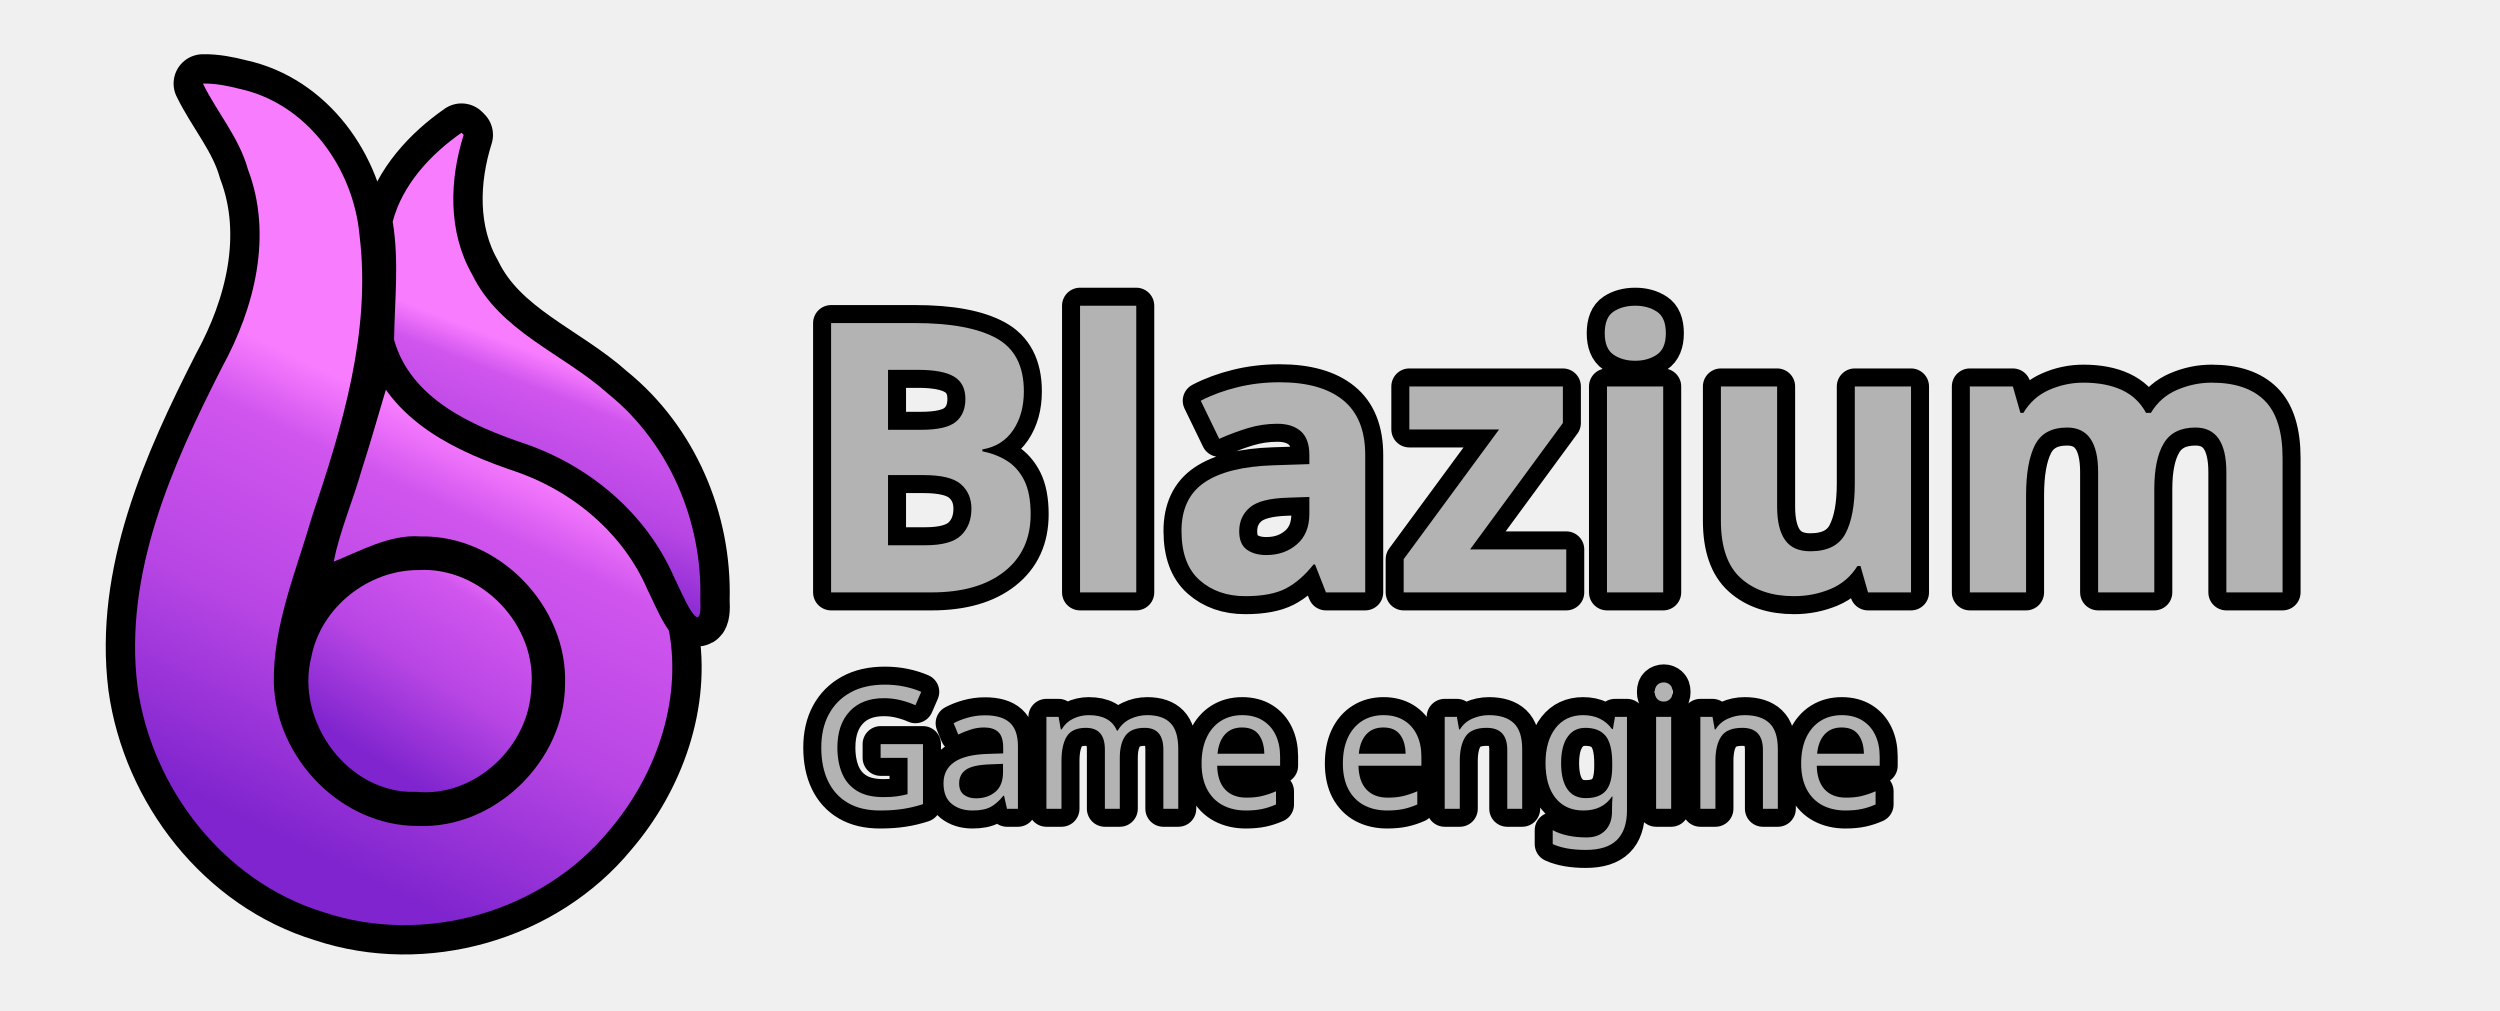
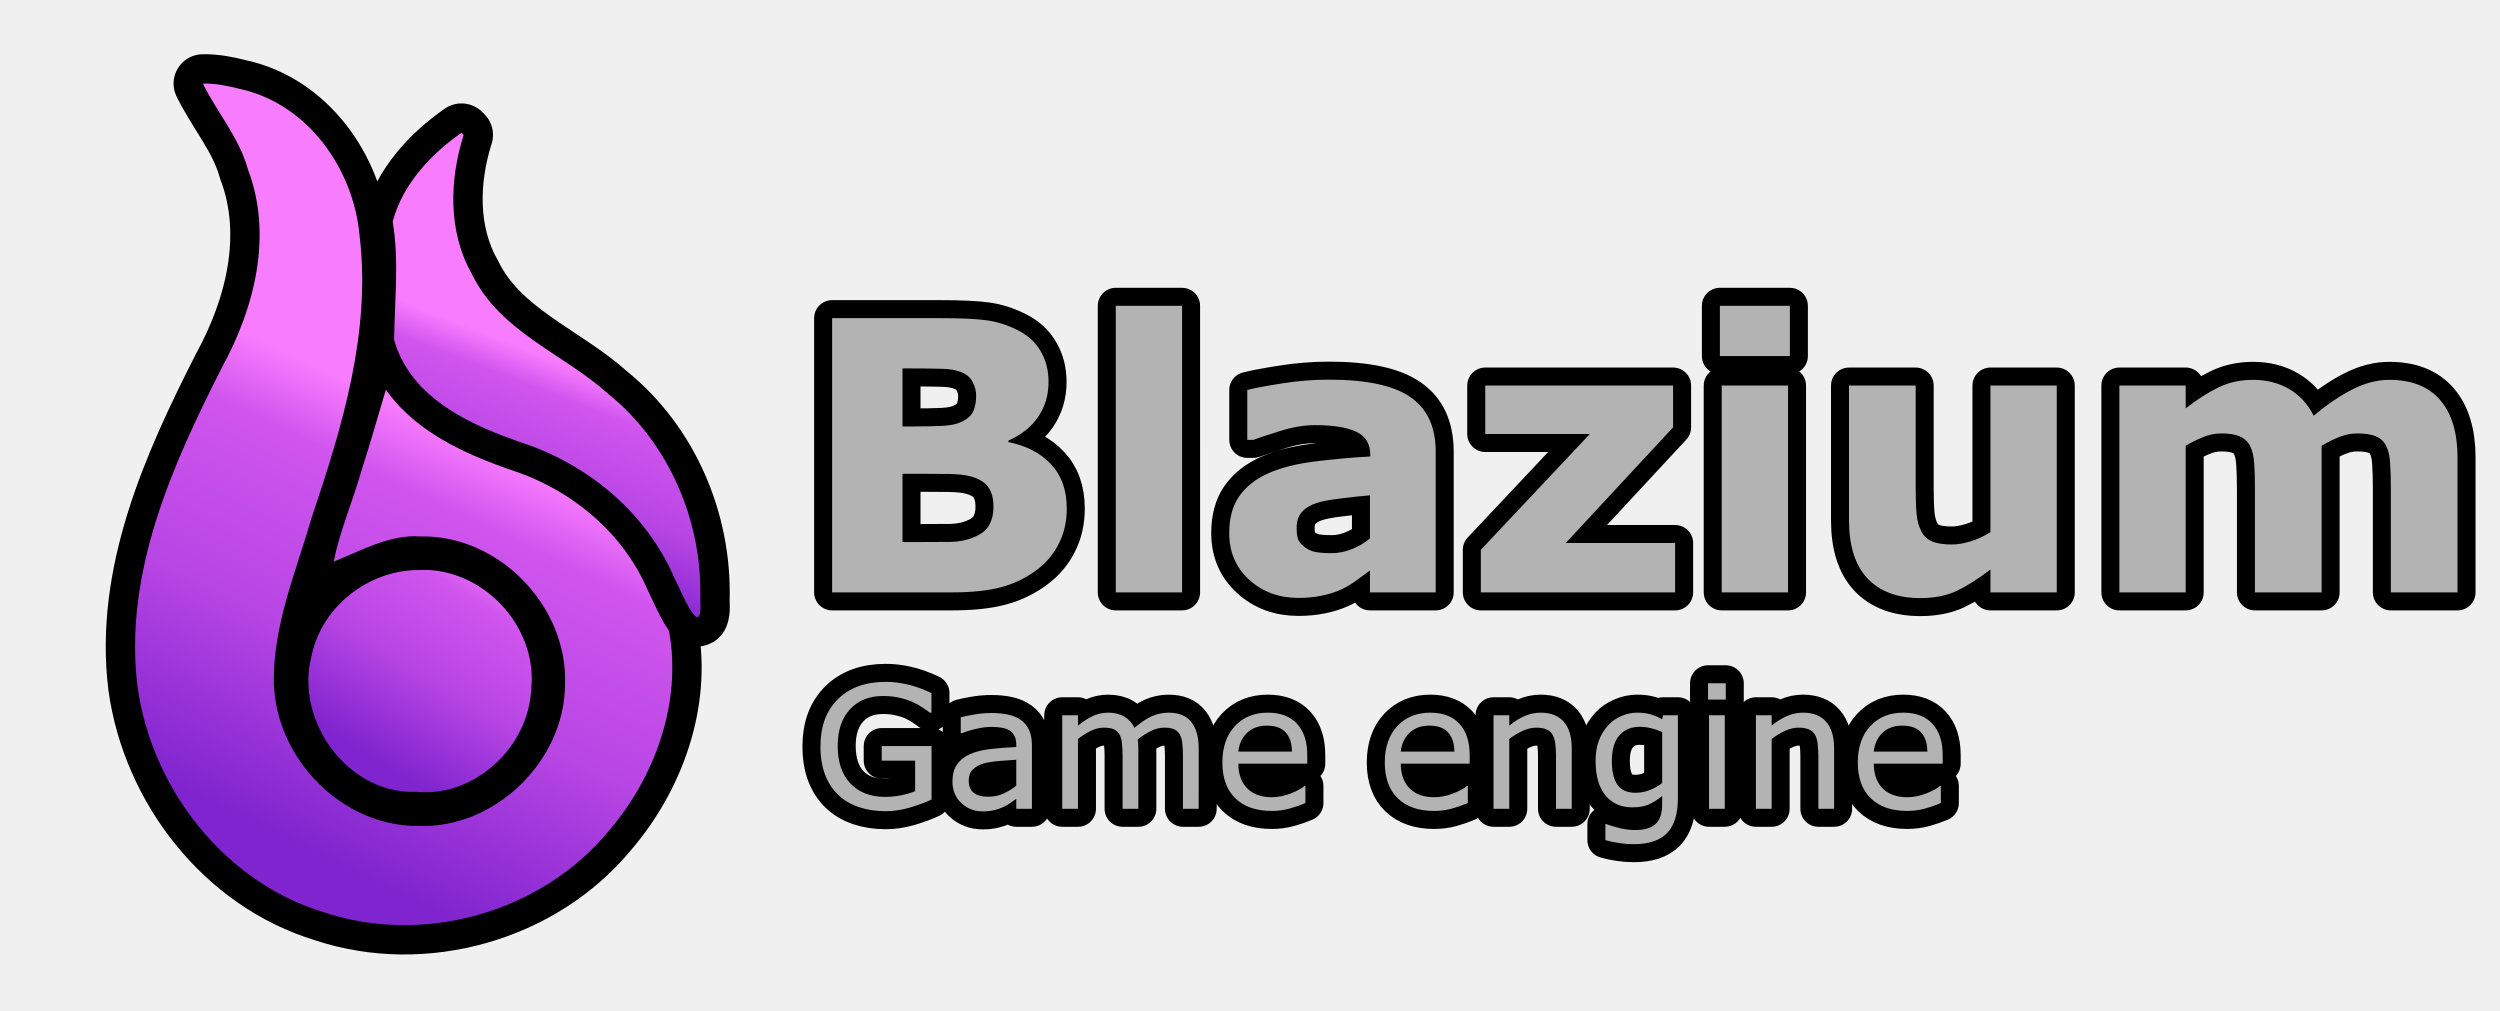
<svg xmlns="http://www.w3.org/2000/svg" xmlns:xlink="http://www.w3.org/1999/xlink" width="1024" height="414" version="1.1" id="svg15">
  <defs id="defs12">
    <linearGradient id="c">
      <stop offset=".045" stop-color="#7f24ce" id="stop1" />
      <stop offset=".468" stop-color="#b846e4" id="stop2" />
      <stop offset=".825" stop-color="#d055ee" id="stop3" />
      <stop offset="1" stop-color="#f87cfe" id="stop4" />
    </linearGradient>
    <linearGradient id="b">
      <stop offset=".045" stop-color="#7f24ce" id="stop5" />
      <stop offset=".478" stop-color="#b846e4" id="stop6" />
      <stop offset=".848" stop-color="#d055ee" id="stop7" />
      <stop offset="1" stop-color="#f87cfe" id="stop8" />
    </linearGradient>
    <linearGradient id="a">
      <stop offset=".045" stop-color="#7f24ce" id="stop9" />
      <stop offset=".468" stop-color="#b846e4" id="stop10" />
      <stop offset=".848" stop-color="#d055ee" id="stop11" />
      <stop offset="1" stop-color="#f87cfe" id="stop12" />
    </linearGradient>
    <linearGradient xlink:href="#a" id="g" x1="635.831" x2="721.822" y1="589.778" y2="368.408" gradientTransform="translate(-23.58 17.032)scale(.3755)" gradientUnits="userSpaceOnUse" />
    <linearGradient xlink:href="#b" id="f" x1="269.585" x2="488.27" y1="847.204" y2="393.079" gradientTransform="translate(-23.58 17.032)scale(.3755)" gradientUnits="userSpaceOnUse" />
    <linearGradient xlink:href="#c" id="d" x1="496.519" x2="635.831" y1="813.477" y2="589.778" gradientTransform="translate(-23.58 17.032)scale(.3755)" gradientUnits="userSpaceOnUse" />
  </defs>
  <path fill="url(#d)" stroke="#fff" stroke-linecap="round" stroke-linejoin="round" stroke-width="24.032" d="m 171.383,233.485 c 25.804,-1.42 48.862,22.764 46.218,48.475 -0.887,23.806 -23.009,44.734 -47.117,42.387 -28.001,1.028 -49.673,-29.016 -42.942,-55.389 4,-20.293 23.305,-35.468 43.84,-35.474 z" paint-order="markers stroke fill" style="mix-blend-mode:normal;stroke:#000000" id="path12" />
  <path fill="url(#f)" stroke="#fff" stroke-linecap="round" stroke-linejoin="round" stroke-width="24.032" d="m 83.117,34.229 c 5.64,11.591 14.848,22.131 18.413,35.067 10.281,26.95 2.82,56.663 -10.558,81.098 -20.491,40.237 -40.378,84.604 -34.646,130.82 5.79,41.75 35.465,80.06 76.31,92.455 41,13.686 89.303,0.054 116.792,-33.404 18.862,-21.989 29.846,-52.452 24.677,-81.403 -7.864,-32.19 -32.948,-58.979 -64.674,-68.674 -19.224,-6.423 -38.176,-16.029 -50.849,-32.3 -3.153,10.351 -6.735,23.249 -10.496,34.802 -3.55,12.511 -8.861,24.653 -11.42,37.359 10.527,-4.14 22.878,-11.287 35.646,-10.322 32.138,-0.623 60.402,28.735 59.133,60.77 -0.259,31.284 -28.775,59.065 -60.204,57.811 -31.309,0.142 -58.144,-27.571 -59.081,-58.49 -0.429,-23.462 9.107,-45.683 15.538,-67.909 12.45,-36.9 24.386,-76.078 19.574,-115.44 C 144.821,69.001 125.865,42.37 98.079,36.381 93.196,35.123 88.182,34.131 83.117,34.229 Z" paint-order="markers stroke fill" style="mix-blend-mode:normal;stroke:#000000" id="path13" />
  <path fill="url(#g)" stroke="#fff" stroke-linecap="round" stroke-linejoin="round" stroke-width="24.032" d="m 189.029,54.376 c -12.594,8.747 -24.293,21.347 -28.176,36.441 2.671,16.027 0.802,32.396 0.56,48.396 6.855,24.185 31.904,35.215 53.723,42.575 26.602,9.179 49.674,28.651 60.99,54.695 2.64,5.145 11.718,27.604 10.722,9.111 0.905,-31.9 -12.663,-63.969 -37.636,-84.196 -18.439,-16.556 -44.487,-25.509 -55.88,-49.096 -9.866,-17.307 -9.282,-38.517 -3.42,-57.042 l -0.442,-0.442 z" paint-order="markers stroke fill" style="mix-blend-mode:normal;stroke:#000000" id="path14" />
  <g fill="#414042" stroke="#fff" stroke-linejoin="round" stroke-width="14" font-family="'Inter Alia'" paint-order="stroke fill markers" id="g15" style="stroke:#000000;fill:#b3b3b3">
-     <text xml:space="preserve" x="413.602" y="245.49" font-size="12" font-weight="700" style="-inkscape-font-specification:'Inter Alia, Bold';font-variant-ligatures:normal;font-variant-caps:normal;font-variant-numeric:normal;font-variant-east-asian:normal;text-align:start;stroke:#000000;fill:#b3b3b3" transform="translate(-109.188 -15.965)scale(1.05342)" id="text14">
-       <tspan x="413.602" y="245.49" font-size="146.667" style="-inkscape-font-specification:'Inter Alia, Bold';font-variant-ligatures:normal;font-variant-caps:normal;font-variant-numeric:normal;font-variant-east-asian:normal;stroke:#000000;fill:#b3b3b3" id="tspan14">Blazium</tspan>
-     </text>
-     <text xml:space="preserve" x="418.92" y="329.631" font-size="80" font-weight="500" style="-inkscape-font-specification:'Inter Alia, Medium';font-variant-ligatures:normal;font-variant-caps:normal;font-variant-numeric:normal;font-variant-east-asian:normal;text-align:start;stroke:#000000;fill:#b3b3b3" transform="translate(-109.188 -15.965)scale(1.05342)" id="text15">
-       <tspan x="418.92" y="329.631" font-size="66.667" font-weight="400" style="-inkscape-font-specification:'Inter Alia, Normal';font-variant-ligatures:normal;font-variant-caps:normal;font-variant-numeric:normal;font-variant-east-asian:normal;stroke:#000000;fill:#b3b3b3" id="tspan15">Game engine</tspan>
-     </text>
+     <path style="font-weight:700;font-size:146.667px;-inkscape-font-specification:'Inter Alia, Bold'" d="m 518.446,212.834 q 0,7.734 -3.151,13.822 -3.079,6.087 -8.522,10.098 -6.302,4.727 -13.893,6.732 -7.52,2.005 -19.121,2.005 H 427.209 V 138.856 h 41.393 q 12.891,0 18.835,0.859 6.016,0.859 11.888,3.796 6.087,3.079 9.023,8.307 3.008,5.156 3.008,11.816 0,7.734 -4.082,13.678 -4.082,5.872 -11.53,9.167 v 0.573 q 10.456,2.077 16.543,8.594 6.159,6.517 6.159,17.188 z m -35.234,-43.828 q 0,-2.65 -1.361,-5.299 -1.289,-2.65 -4.655,-3.939 -3.008,-1.146 -7.52,-1.217 -4.44,-0.143 -12.533,-0.143 h -2.578 v 22.559 h 4.297 q 6.517,0 11.1,-0.215 4.583,-0.215 7.233,-1.432 3.724,-1.647 4.87,-4.225 1.146,-2.65 1.146,-6.087 z m 6.732,43.399 q 0,-5.085 -2.005,-7.806 -1.934,-2.793 -6.66,-4.154 -3.223,-0.931 -8.88,-1.003 -5.658,-0.072 -11.816,-0.072 h -6.016 v 26.569 h 2.005 q 11.602,0 16.615,-0.072 5.013,-0.072 9.238,-1.862 4.297,-1.79 5.872,-4.727 1.647,-3.008 1.647,-6.875 z m 73.334,33.086 H 537.496 V 134.057 h 25.781 z m 73.047,-20.983 v -16.758 q -5.228,0.43 -11.315,1.217 -6.087,0.716 -9.238,1.719 -3.867,1.217 -5.944,3.581 -2.005,2.292 -2.005,6.087 0,2.507 0.43,4.082 0.43,1.576 2.148,3.008 1.647,1.432 3.939,2.148 2.292,0.645 7.161,0.645 3.867,0 7.806,-1.576 4.01,-1.576 7.018,-4.154 z m 0,12.461 q -2.077,1.576 -5.156,3.796 -3.079,2.22 -5.801,3.509 -3.796,1.719 -7.878,2.507 -4.082,0.859 -8.952,0.859 -11.458,0 -19.193,-7.09 -7.734,-7.09 -7.734,-18.119 0,-8.809 3.939,-14.395 3.939,-5.586 11.172,-8.809 7.161,-3.223 17.76,-4.583 10.599,-1.361 21.986,-2.005 v -0.43 q 0,-6.66 -5.443,-9.167 -5.443,-2.578 -16.042,-2.578 -6.374,0 -13.607,2.292 -7.233,2.22 -10.384,3.438 h -2.363 V 166.785 q 4.082,-1.074 13.249,-2.507 9.238,-1.504 18.477,-1.504 21.986,0 31.725,6.803 9.811,6.732 9.811,21.198 v 54.714 h -25.566 z m 118.666,8.522 H 679.436 V 228.947 l 42.396,-45.046 h -40.677 v -18.835 h 73.047 v 16.257 l -41.751,44.974 h 42.539 z m 43.9,0 h -25.781 v -80.423 h 25.781 z m 0.716,-91.882 h -27.214 v -19.551 h 27.214 z m 103.77,91.882 h -25.781 v -8.88 q -7.161,5.443 -13.105,8.307 -5.944,2.793 -14.18,2.793 -13.32,0 -20.553,-7.663 -7.161,-7.663 -7.161,-22.63 v -52.35 h 25.925 v 39.889 q 0,6.087 0.358,10.169 0.43,4.01 1.862,6.66 1.361,2.65 4.082,3.867 2.793,1.217 7.734,1.217 3.294,0 7.305,-1.217 4.01,-1.217 7.734,-3.581 v -57.005 h 25.781 z m 102.982,-57.005 v 57.005 h -25.925 v -40.176 q 0,-5.872 -0.286,-9.954 -0.286,-4.154 -1.576,-6.732 -1.289,-2.578 -3.939,-3.724 -2.578,-1.217 -7.305,-1.217 -3.796,0 -7.376,1.576 -3.581,1.504 -6.445,3.223 v 57.005 h -25.781 v -80.423 h 25.781 v 8.88 q 6.66,-5.228 12.747,-8.164 6.087,-2.936 13.464,-2.936 7.949,0 14.036,3.581 6.087,3.509 9.525,10.384 7.734,-6.517 15.039,-10.241 7.305,-3.724 14.323,-3.724 13.034,0 19.766,7.806 6.803,7.806 6.803,22.487 v 52.35 h -25.925 v -40.176 q 0,-5.944 -0.286,-10.026 -0.215,-4.082 -1.504,-6.66 -1.218,-2.578 -3.867,-3.724 -2.65,-1.217 -7.448,-1.217 -3.223,0 -6.302,1.146 -3.079,1.074 -7.519,3.652 z" id="text14" transform="translate(-109.188 -15.965)scale(1.05342)" aria-label="Blazium" />
+     <path style="font-size:66.667px;-inkscape-font-specification:'Inter Alia, Normal'" d="m 465.86,326.05 q -3.971,1.823 -8.691,3.19 -4.688,1.335 -9.082,1.335 -5.664,0 -10.384,-1.563 -4.72,-1.563 -8.04,-4.688 -3.353,-3.158 -5.176,-7.878 -1.823,-4.753 -1.823,-11.1 0,-11.621 6.771,-18.327 6.803,-6.738 18.652,-6.738 4.134,0 8.431,1.009 4.329,0.977 9.31,3.353 v 7.65 h -0.586 q -1.009,-0.781 -2.93,-2.051 -1.921,-1.27 -3.776,-2.116 -2.246,-1.009 -5.111,-1.66 -2.832,-0.684 -6.445,-0.684 -8.138,0 -12.891,5.241 -4.72,5.208 -4.72,14.128 0,9.408 4.948,14.649 4.948,5.208 13.477,5.208 3.125,0 6.217,-0.618 3.125,-0.618 5.469,-1.595 v -11.882 h -12.988 v -5.664 h 19.369 z m 39.03,3.581 h -6.087 v -3.874 q -0.814,0.553 -2.214,1.563 -1.367,0.977 -2.669,1.563 -1.53,0.749 -3.516,1.237 -1.986,0.521 -4.655,0.521 -4.915,0 -8.333,-3.255 -3.418,-3.255 -3.418,-8.301 0,-4.134 1.758,-6.673 1.79,-2.572 5.078,-4.036 3.32,-1.465 7.975,-1.986 4.655,-0.521 9.994,-0.781 v -0.944 q 0,-2.083 -0.749,-3.451 -0.716,-1.367 -2.083,-2.148 -1.302,-0.749 -3.125,-1.009 -1.823,-0.26 -3.809,-0.26 -2.409,0 -5.371,0.651 -2.962,0.618 -6.12,1.823 h -0.326 v -6.217 q 1.79,-0.488 5.176,-1.074 3.385,-0.586 6.673,-0.586 3.841,0 6.673,0.651 2.865,0.618 4.948,2.148 2.051,1.497 3.125,3.874 1.074,2.376 1.074,5.892 z m -6.087,-8.952 V 310.555 q -2.799,0.163 -6.608,0.488 -3.776,0.326 -5.99,0.944 -2.637,0.749 -4.264,2.344 -1.628,1.562 -1.628,4.329 0,3.125 1.888,4.72 1.888,1.563 5.762,1.563 3.223,0 5.892,-1.237 2.669,-1.27 4.948,-3.027 z m 70.931,8.952 h -6.12 v -20.703 q 0,-2.344 -0.228,-4.525 -0.195,-2.181 -0.879,-3.483 -0.749,-1.4 -2.148,-2.116 -1.4,-0.716 -4.036,-0.716 -2.572,0 -5.143,1.302 -2.572,1.27 -5.143,3.255 0.098,0.749 0.163,1.758 0.065,0.977 0.065,1.953 v 23.275 h -6.12 v -20.703 q 0,-2.409 -0.228,-4.557 -0.195,-2.181 -0.879,-3.483 -0.749,-1.4 -2.148,-2.083 -1.4,-0.716 -4.036,-0.716 -2.507,0 -5.046,1.237 -2.507,1.237 -5.013,3.158 v 27.149 h -6.12 v -36.361 h 6.12 v 4.036 q 2.865,-2.376 5.697,-3.711 2.865,-1.335 6.087,-1.335 3.711,0 6.283,1.563 2.604,1.563 3.874,4.329 3.711,-3.125 6.771,-4.492 3.06,-1.4 6.543,-1.4 5.99,0 8.822,3.646 2.865,3.613 2.865,10.124 z m 42.22,-17.546 h -26.791 q 0,3.353 1.009,5.859 1.009,2.474 2.767,4.069 1.693,1.562 4.004,2.344 2.344,0.781 5.143,0.781 3.711,0 7.454,-1.465 3.776,-1.497 5.371,-2.93 h 0.326 v 6.673 q -3.092,1.302 -6.315,2.181 -3.223,0.879 -6.771,0.879 -9.05,0 -14.128,-4.883 -5.078,-4.915 -5.078,-13.932 0,-8.919 4.85,-14.16 4.883,-5.241 12.826,-5.241 7.357,0 11.328,4.297 4.004,4.297 4.004,12.207 z m -5.957,-4.688 q -0.033,-4.818 -2.441,-7.454 -2.376,-2.637 -7.259,-2.637 -4.915,0 -7.845,2.897 -2.897,2.897 -3.288,7.194 z m 69.108,4.688 h -26.791 q 0,3.353 1.009,5.859 1.009,2.474 2.767,4.069 1.693,1.562 4.004,2.344 2.344,0.781 5.143,0.781 3.711,0 7.454,-1.465 3.776,-1.497 5.371,-2.93 h 0.326 v 6.673 q -3.092,1.302 -6.315,2.181 -3.223,0.879 -6.771,0.879 -9.05,0 -14.128,-4.883 -5.078,-4.915 -5.078,-13.932 0,-8.919 4.85,-14.16 4.883,-5.241 12.826,-5.241 7.357,0 11.328,4.297 4.004,4.297 4.004,12.207 z m -5.957,-4.688 q -0.033,-4.818 -2.441,-7.454 -2.376,-2.637 -7.259,-2.637 -4.915,0 -7.845,2.897 -2.897,2.897 -3.288,7.194 z m 45.638,22.233 h -6.12 v -20.703 q 0,-2.507 -0.293,-4.688 -0.293,-2.214 -1.074,-3.451 -0.814,-1.367 -2.344,-2.018 -1.53,-0.684 -3.971,-0.684 -2.507,0 -5.241,1.237 -2.734,1.237 -5.241,3.158 v 27.149 h -6.12 v -36.361 h 6.12 v 4.036 q 2.865,-2.376 5.925,-3.711 3.06,-1.335 6.283,-1.335 5.892,0 8.984,3.548 3.092,3.548 3.092,10.221 z m 41.276,-4.134 q 0,9.245 -4.199,13.574 -4.199,4.329 -12.923,4.329 -2.897,0 -5.664,-0.423 -2.734,-0.391 -5.404,-1.139 v -6.25 h 0.326 q 1.497,0.586 4.753,1.432 3.255,0.879 6.51,0.879 3.125,0 5.176,-0.749 2.051,-0.749 3.19,-2.083 1.139,-1.27 1.628,-3.06 0.488,-1.79 0.488,-4.004 v -3.32 q -2.767,2.214 -5.306,3.32 -2.507,1.074 -6.413,1.074 -6.51,0 -10.352,-4.688 -3.809,-4.72 -3.809,-13.281 0,-4.688 1.302,-8.073 1.335,-3.418 3.613,-5.892 2.116,-2.311 5.143,-3.581 3.027,-1.302 6.022,-1.302 3.158,0 5.273,0.651 2.148,0.618 4.525,1.921 l 0.391,-1.563 h 5.729 z m -6.12,-5.859 v -19.824 q -2.441,-1.107 -4.557,-1.562 -2.083,-0.488 -4.167,-0.488 -5.046,0 -7.943,3.385 -2.897,3.385 -2.897,9.831 0,6.12 2.148,9.277 2.148,3.158 7.129,3.158 2.669,0 5.339,-1.009 2.702,-1.042 4.948,-2.767 z m 24.74,-32.455 h -6.901 v -6.348 h 6.901 z m -0.391,42.448 h -6.12 v -36.361 h 6.12 z m 42.513,0 h -6.12 v -20.703 q 0,-2.507 -0.293,-4.688 -0.293,-2.214 -1.074,-3.451 -0.814,-1.367 -2.344,-2.018 -1.53,-0.684 -3.971,-0.684 -2.507,0 -5.241,1.237 -2.734,1.237 -5.241,3.158 v 27.149 h -6.12 v -36.361 h 6.12 v 4.036 q 2.865,-2.376 5.925,-3.711 3.06,-1.335 6.283,-1.335 5.892,0 8.984,3.548 3.092,3.548 3.092,10.221 z m 42.22,-17.546 h -26.791 q 0,3.353 1.009,5.859 1.009,2.474 2.767,4.069 1.693,1.562 4.004,2.344 2.344,0.781 5.143,0.781 3.711,0 7.454,-1.465 3.776,-1.497 5.371,-2.93 h 0.326 v 6.673 q -3.092,1.302 -6.315,2.181 -3.223,0.879 -6.771,0.879 -9.05,0 -14.128,-4.883 -5.078,-4.915 -5.078,-13.932 0,-8.919 4.85,-14.16 4.883,-5.241 12.826,-5.241 7.357,0 11.328,4.297 4.004,4.297 4.004,12.207 z m -5.957,-4.688 q -0.033,-4.818 -2.441,-7.454 -2.376,-2.637 -7.259,-2.637 -4.915,0 -7.845,2.897 -2.897,2.897 -3.288,7.194 z" id="text15" transform="translate(-109.188 -15.965)scale(1.05342)" aria-label="Game engine" />
  </g>
-   <g id="layer1" />
</svg>
